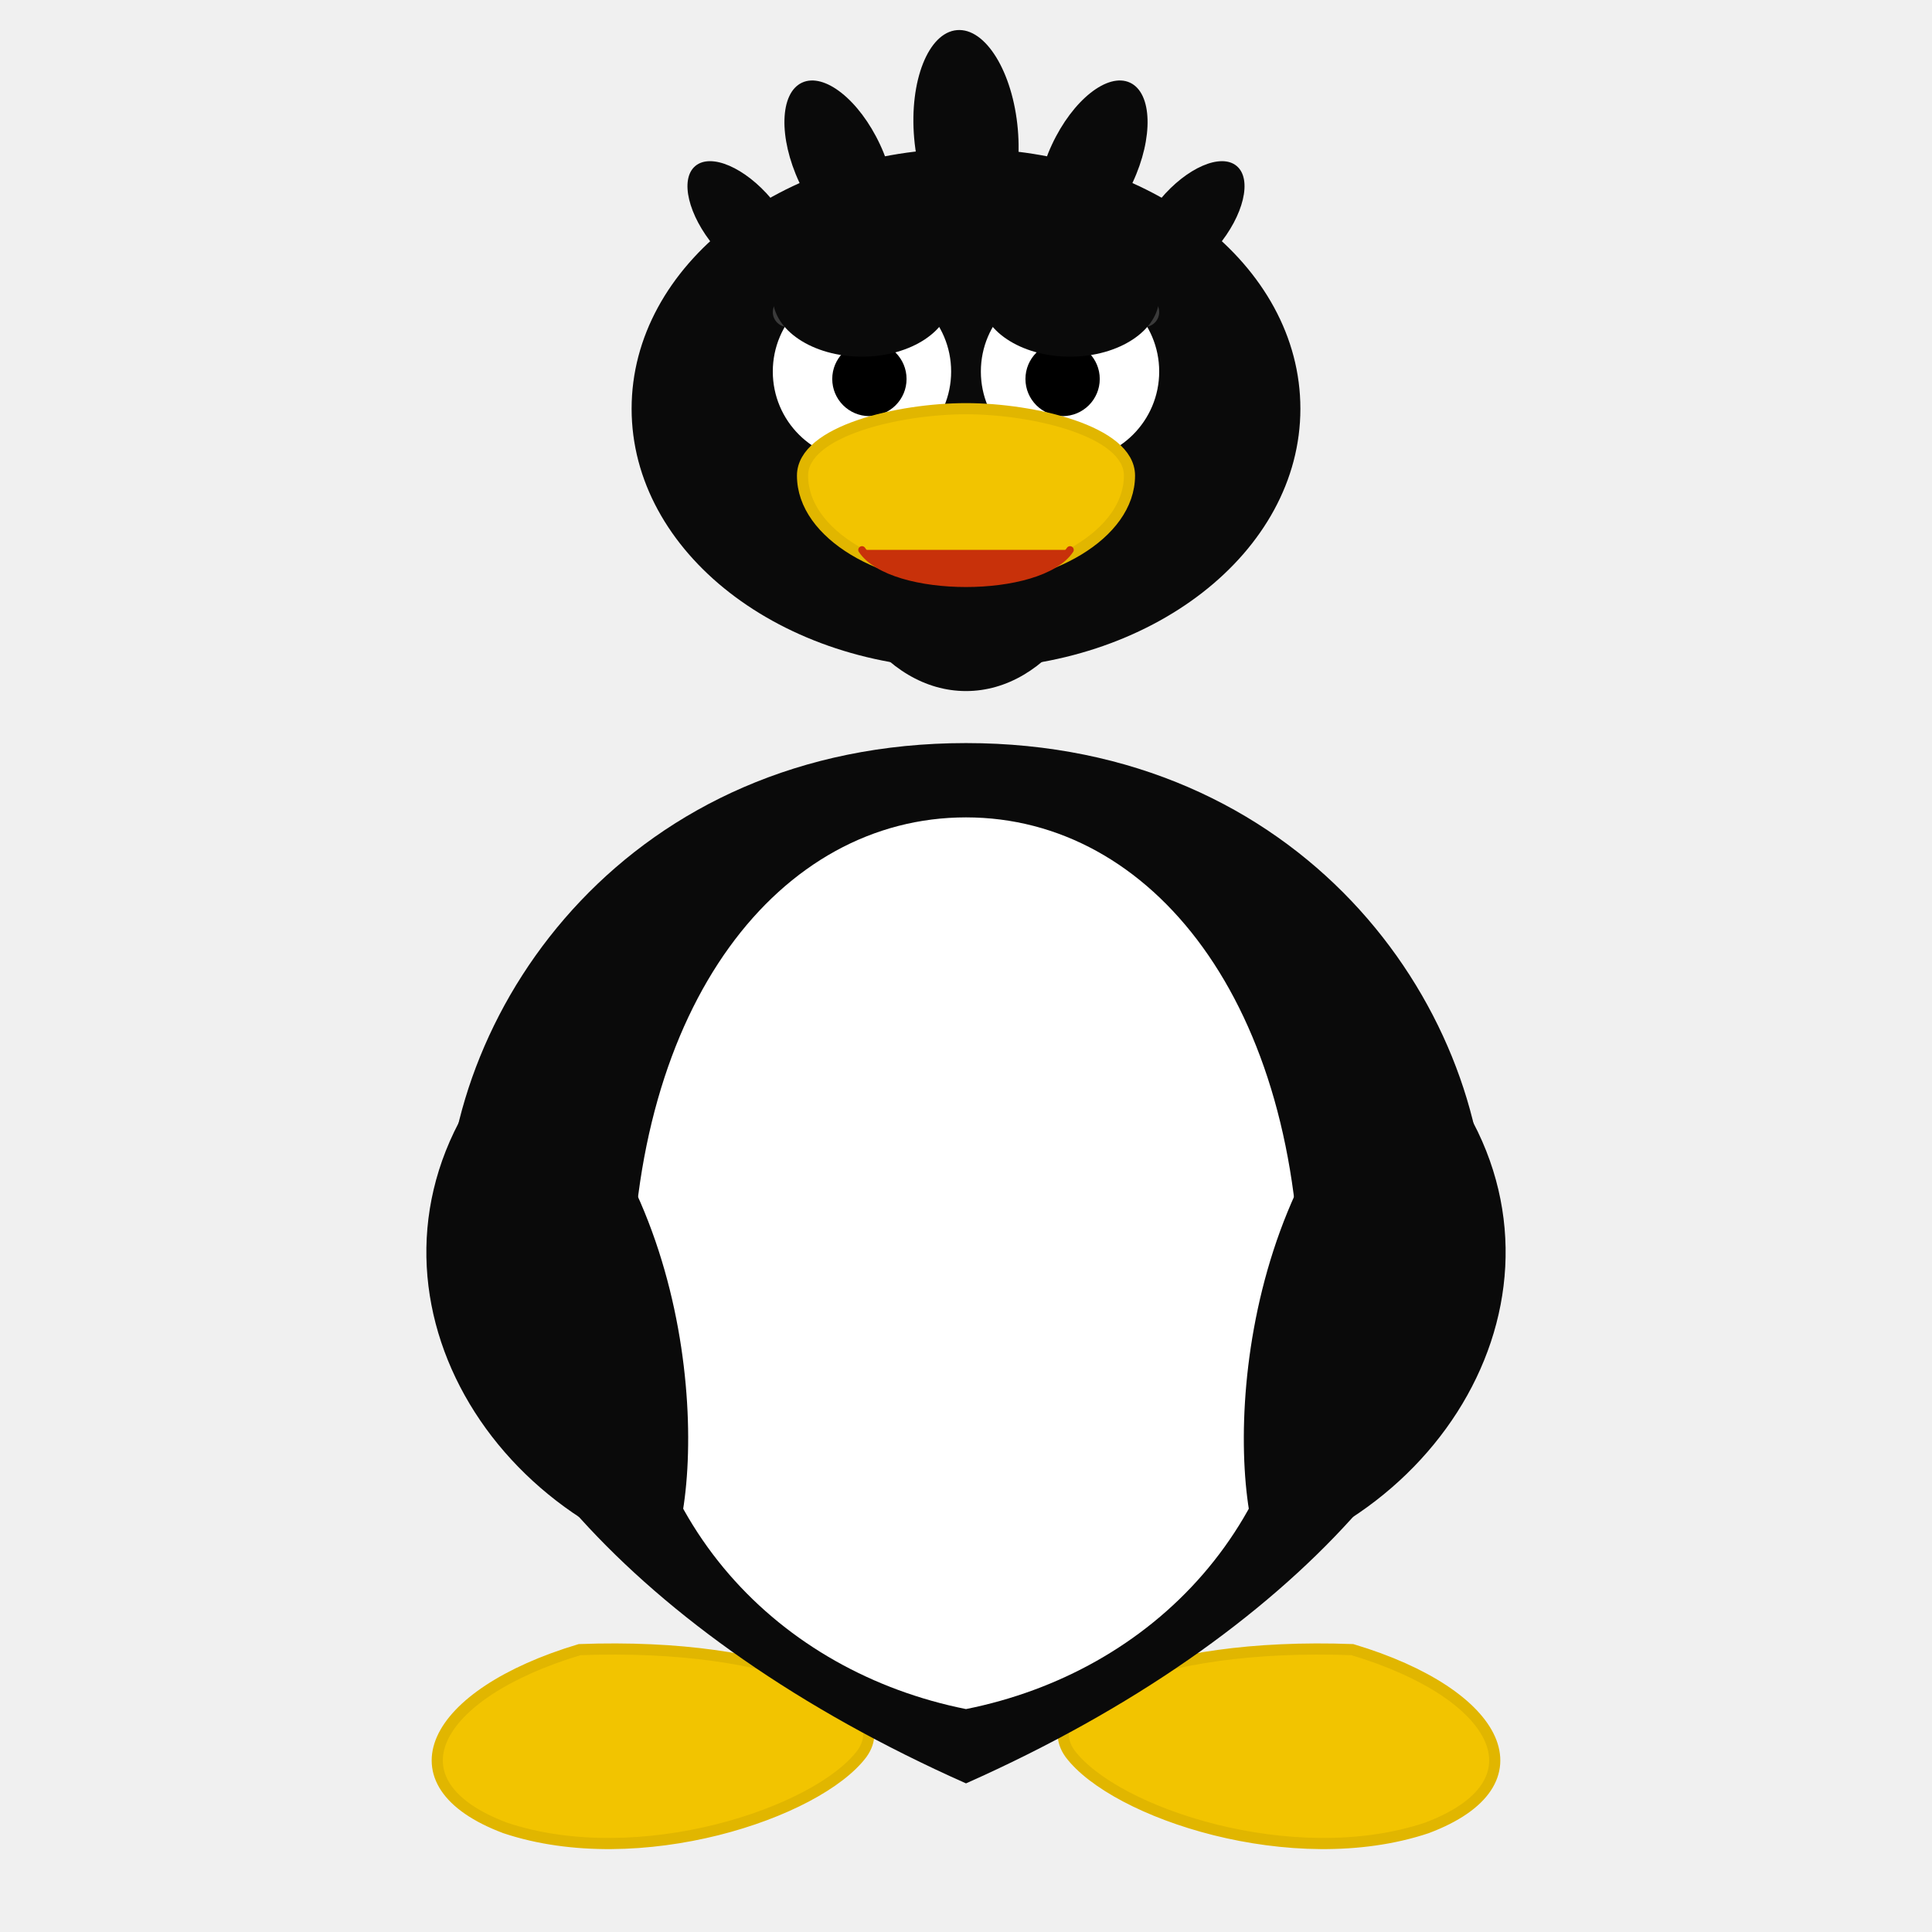
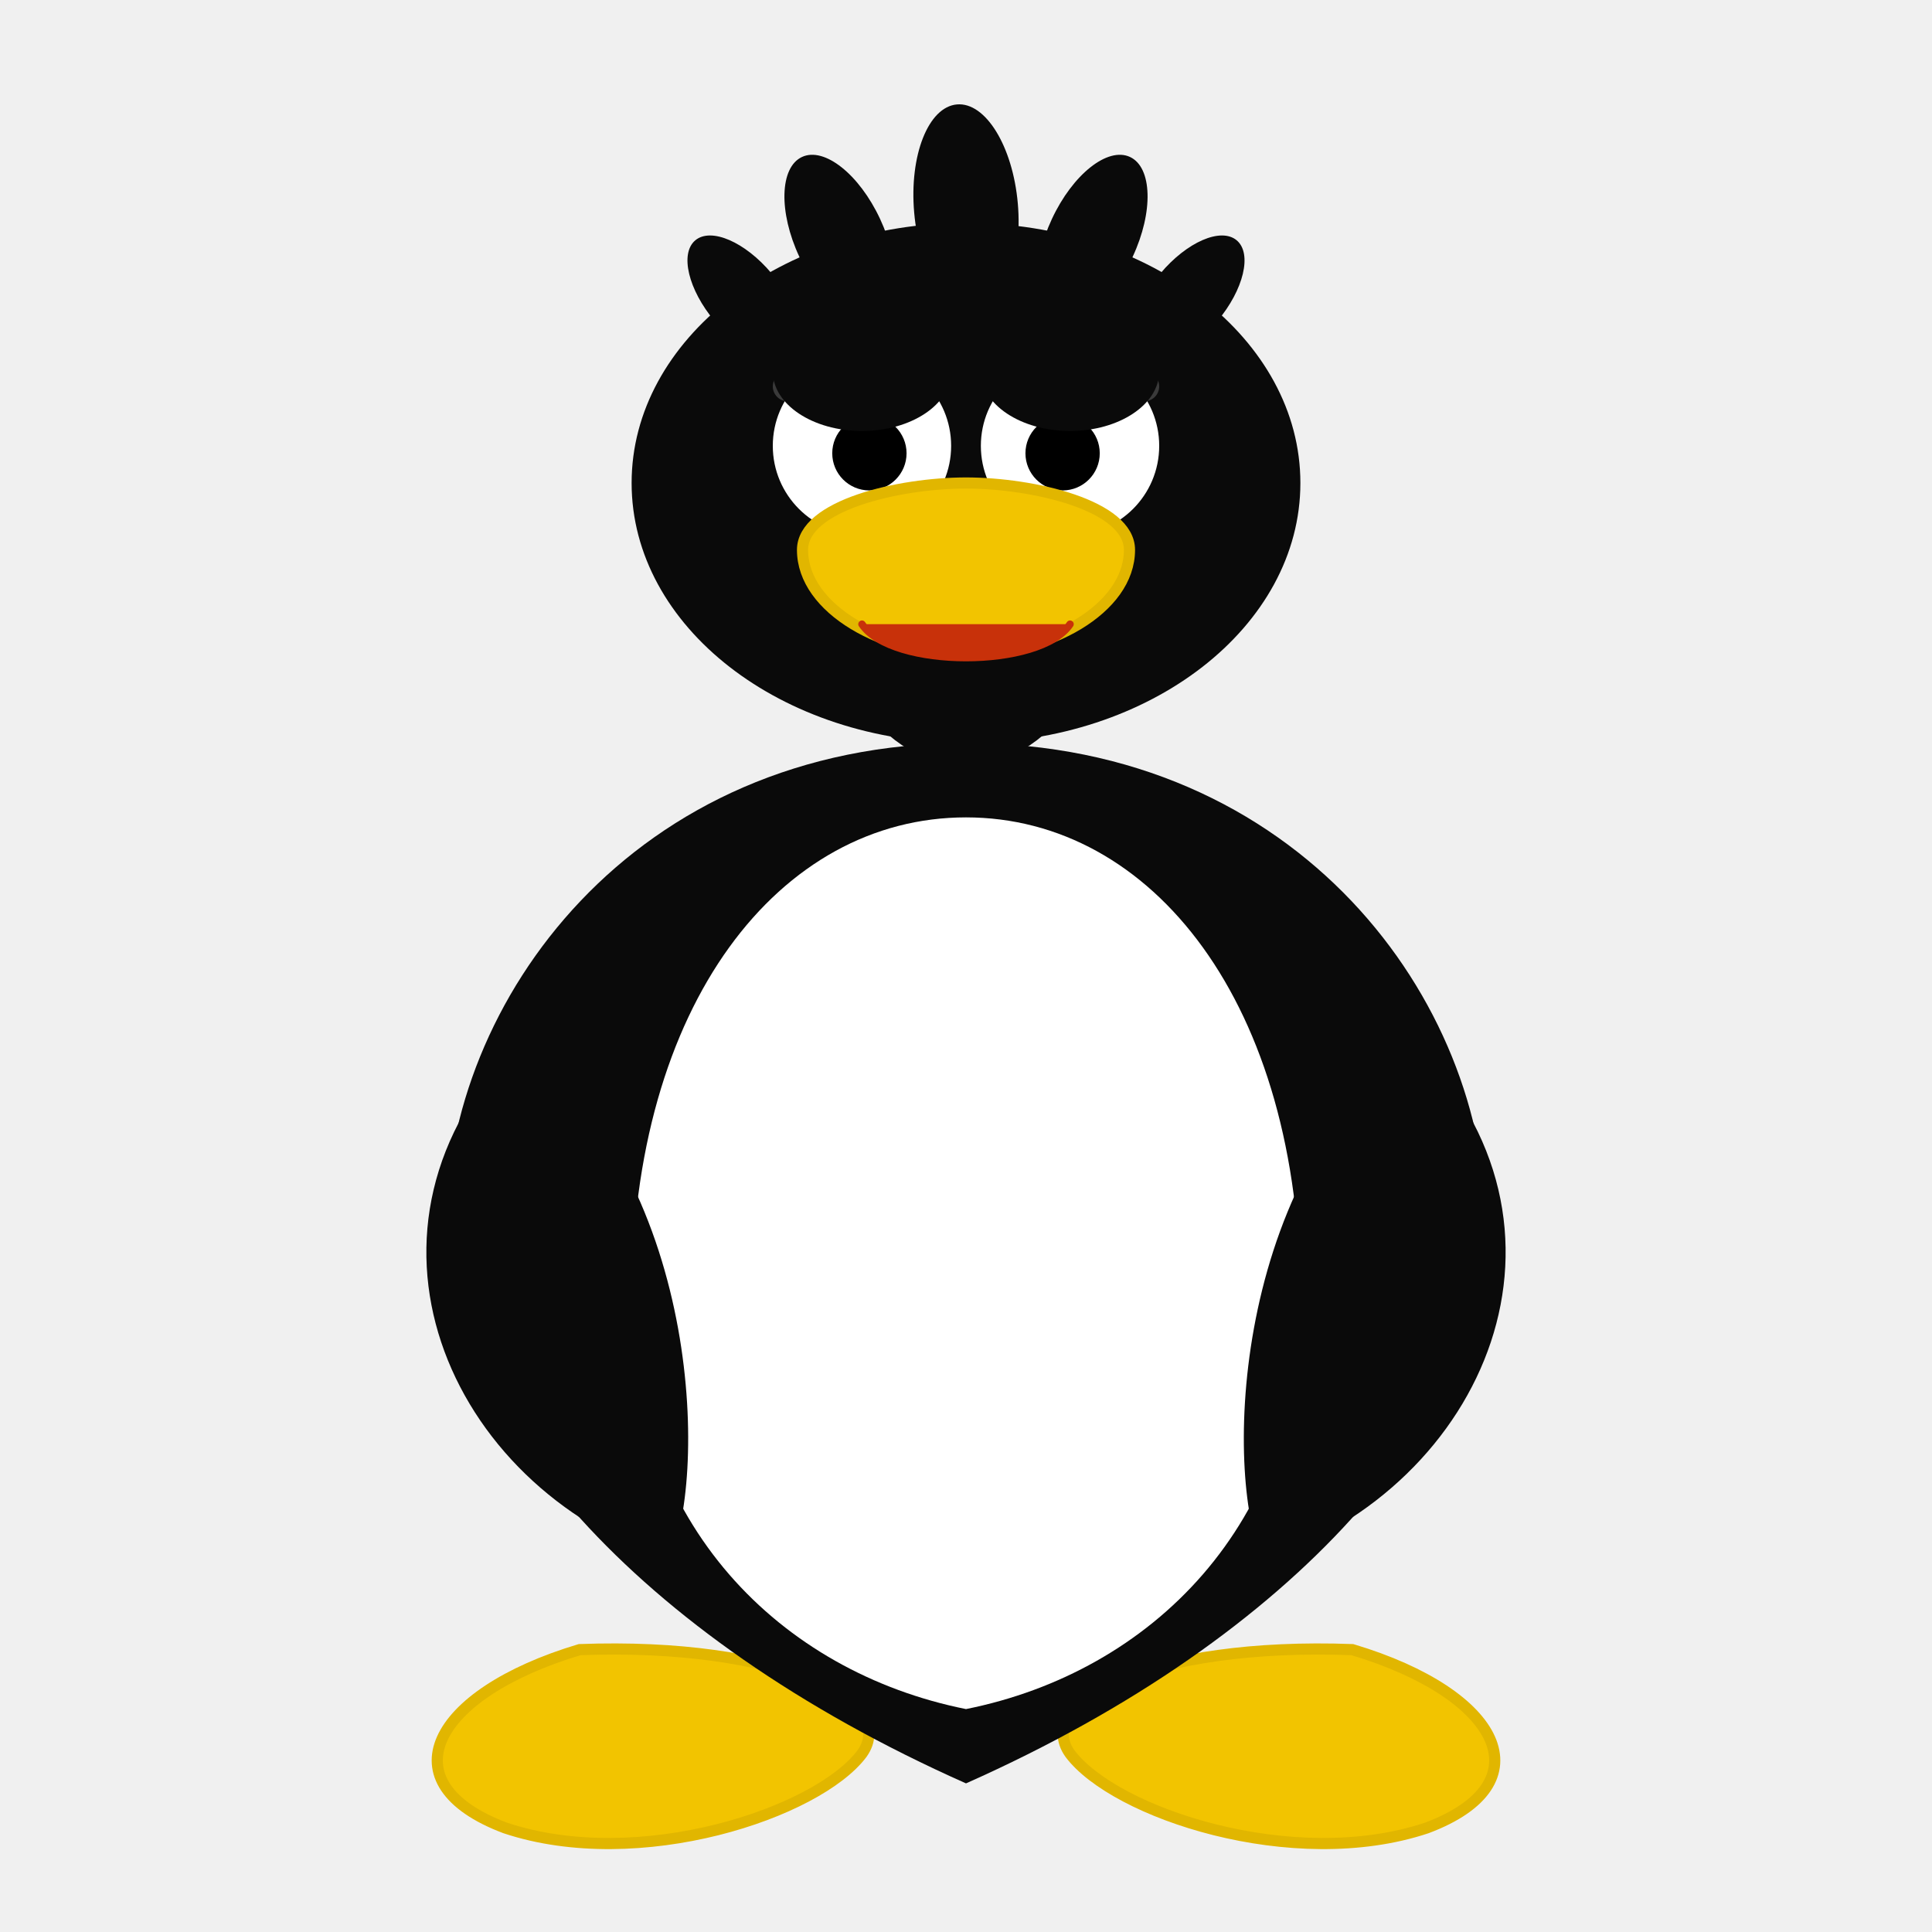
<svg xmlns="http://www.w3.org/2000/svg" width="260" height="260" viewBox="0 0 260 260">
  <rect width="260" height="260" fill="transparent" />
  <g>
    <animateTransform attributeName="transform" type="translate" values="0 0; -2 0; 2 0; -2 0; 2 0; 0 0" dur="0.18s" repeatCount="indefinite" />
    <g fill="#f2c400" stroke="#e1b600" stroke-width="1.5">
      <path d="M78 222 C58 228, 52 240, 68 246 C86 252, 110 244, 116 236 C121 229, 105 221, 78 222 Z" />
      <path d="M182 222 C202 228, 208 240, 192 246 C174 252, 150 244, 144 236 C139 229, 155 221, 182 222 Z" />
    </g>
    <path d="M130 100 C85 100, 60 135, 60 165 C60 190, 85 220, 130 240 C175 220, 200 190, 200 165 C200 135, 175 100, 130 100 Z" fill="#0a0a0a" />
    <path d="M130 110 C105 110, 85 135, 85 175 C85 205, 105 225, 130 230 C155 225, 175 205, 175 175 C175 135, 155 110, 130 110 Z" fill="#ffffff" />
    <g>
      <path d="M70 140 C45 165, 60 200, 90 210 C95 200, 95 160, 70 140 Z" fill="#0a0a0a" />
      <animateTransform attributeName="transform" type="rotate" values="-25 84 164; -35 84 164; -25 84 164" dur="0.18s" repeatCount="indefinite" />
    </g>
    <g>
      <path d="M190 140 C215 165, 200 200, 170 210 C165 200, 165 160, 190 140 Z" fill="#0a0a0a" />
      <animateTransform attributeName="transform" type="rotate" values="25 176 164; 35 176 164; 25 176 164" dur="0.18s" repeatCount="indefinite" />
    </g>
-     <ellipse cx="130" cy="65" rx="20" ry="28" fill="#0a0a0a" />
-     <ellipse cx="130" cy="55" rx="45" ry="35" fill="#0a0a0a" />
-     <g fill="#0a0a0a">
-       <ellipse cx="130" cy="18" rx="7" ry="14" transform="rotate(-5 130 18)" />
-       <ellipse cx="113" cy="22" rx="6" ry="12" transform="rotate(-25 113 22)" />
-       <ellipse cx="147" cy="22" rx="6" ry="12" transform="rotate(25 147 22)" />
-       <ellipse cx="100" cy="30" rx="5" ry="10" transform="rotate(-40 100 30)" />
-       <ellipse cx="160" cy="30" rx="5" ry="10" transform="rotate(40 160 30)" />
+     <g transform="translate(0, 10)">
+       <ellipse cx="130" cy="65" rx="20" ry="28" fill="#0a0a0a" />
+       <ellipse cx="130" cy="55" rx="45" ry="35" fill="#0a0a0a" />
+       <g fill="#0a0a0a">
+         <ellipse cx="130" cy="18" rx="7" ry="14" transform="rotate(-5 130 18)" />
+         <ellipse cx="113" cy="22" rx="6" ry="12" transform="rotate(-25 113 22)" />
+         <ellipse cx="147" cy="22" rx="6" ry="12" transform="rotate(25 147 22)" />
+         <ellipse cx="100" cy="30" rx="5" ry="10" transform="rotate(-40 100 30)" />
+         <ellipse cx="160" cy="30" rx="5" ry="10" transform="rotate(40 160 30)" />
+       </g>
+       <line x1="106" y1="42" x2="122" y2="36" stroke="#3a3a3a" stroke-width="4" stroke-linecap="round" />
+       <line x1="138" y1="36" x2="154" y2="42" stroke="#3a3a3a" stroke-width="4" stroke-linecap="round" />
+       <circle cx="116" cy="50" r="12" fill="#ffffff" />
+       <circle cx="144" cy="50" r="12" fill="#ffffff" />
+       <circle cx="117" cy="51" r="5" fill="#000000" />
+       <circle cx="143" cy="51" r="5" fill="#000000" />
+       <ellipse cx="116" cy="40" rx="12" ry="8" fill="#0a0a0a" />
+       <ellipse cx="144" cy="40" rx="12" ry="8" fill="#0a0a0a" />
+       <path d="M108 64 C108 58, 121 55, 130 55 C139 55, 152 58, 152 64 C152 72, 141 78, 130 78 C119 78, 108 72, 108 64 Z" fill="#f2c400" stroke="#e1b600" stroke-width="1.5" />
+       <path d="M116 74 C120 80, 140 80, 144 74" fill="#c8310a" stroke="#c8310a" stroke-width="1" stroke-linecap="round" />
    </g>
-     <line x1="106" y1="42" x2="122" y2="36" stroke="#3a3a3a" stroke-width="4" stroke-linecap="round" />
-     <line x1="138" y1="36" x2="154" y2="42" stroke="#3a3a3a" stroke-width="4" stroke-linecap="round" />
-     <circle cx="116" cy="50" r="12" fill="#ffffff" />
-     <circle cx="144" cy="50" r="12" fill="#ffffff" />
-     <circle cx="117" cy="51" r="5" fill="#000000" />
-     <circle cx="143" cy="51" r="5" fill="#000000" />
-     <ellipse cx="116" cy="40" rx="12" ry="8" fill="#0a0a0a" />
-     <ellipse cx="144" cy="40" rx="12" ry="8" fill="#0a0a0a" />
-     <path d="M108 64 C108 58, 121 55, 130 55 C139 55, 152 58, 152 64 C152 72, 141 78, 130 78 C119 78, 108 72, 108 64 Z" fill="#f2c400" stroke="#e1b600" stroke-width="1.5" />
-     <path d="M116 74 C120 80, 140 80, 144 74" fill="#c8310a" stroke="#c8310a" stroke-width="1" stroke-linecap="round" />
    <g opacity="0">
      <animate attributeName="opacity" values="0; 1; 0" dur="0.9s" repeatCount="indefinite" />
      <path d="M100 18 C97 14, 103 10, 100 6" fill="none" stroke="#ffffff" stroke-width="2.5" stroke-linecap="round" />
      <path d="M160 18 C163 14, 157 10, 160 6" fill="none" stroke="#ffffff" stroke-width="2.5" stroke-linecap="round" />
    </g>
    <g opacity="0">
      <animate attributeName="opacity" values="0; 1; 0" dur="0.9s" begin="0.45s" repeatCount="indefinite" />
      <path d="M112 12 C109 8, 115 4, 112 0" fill="none" stroke="#ffffff" stroke-width="2" stroke-linecap="round" />
      <path d="M148 12 C151 8, 145 4, 148 0" fill="none" stroke="#ffffff" stroke-width="2" stroke-linecap="round" />
    </g>
  </g>
</svg>
